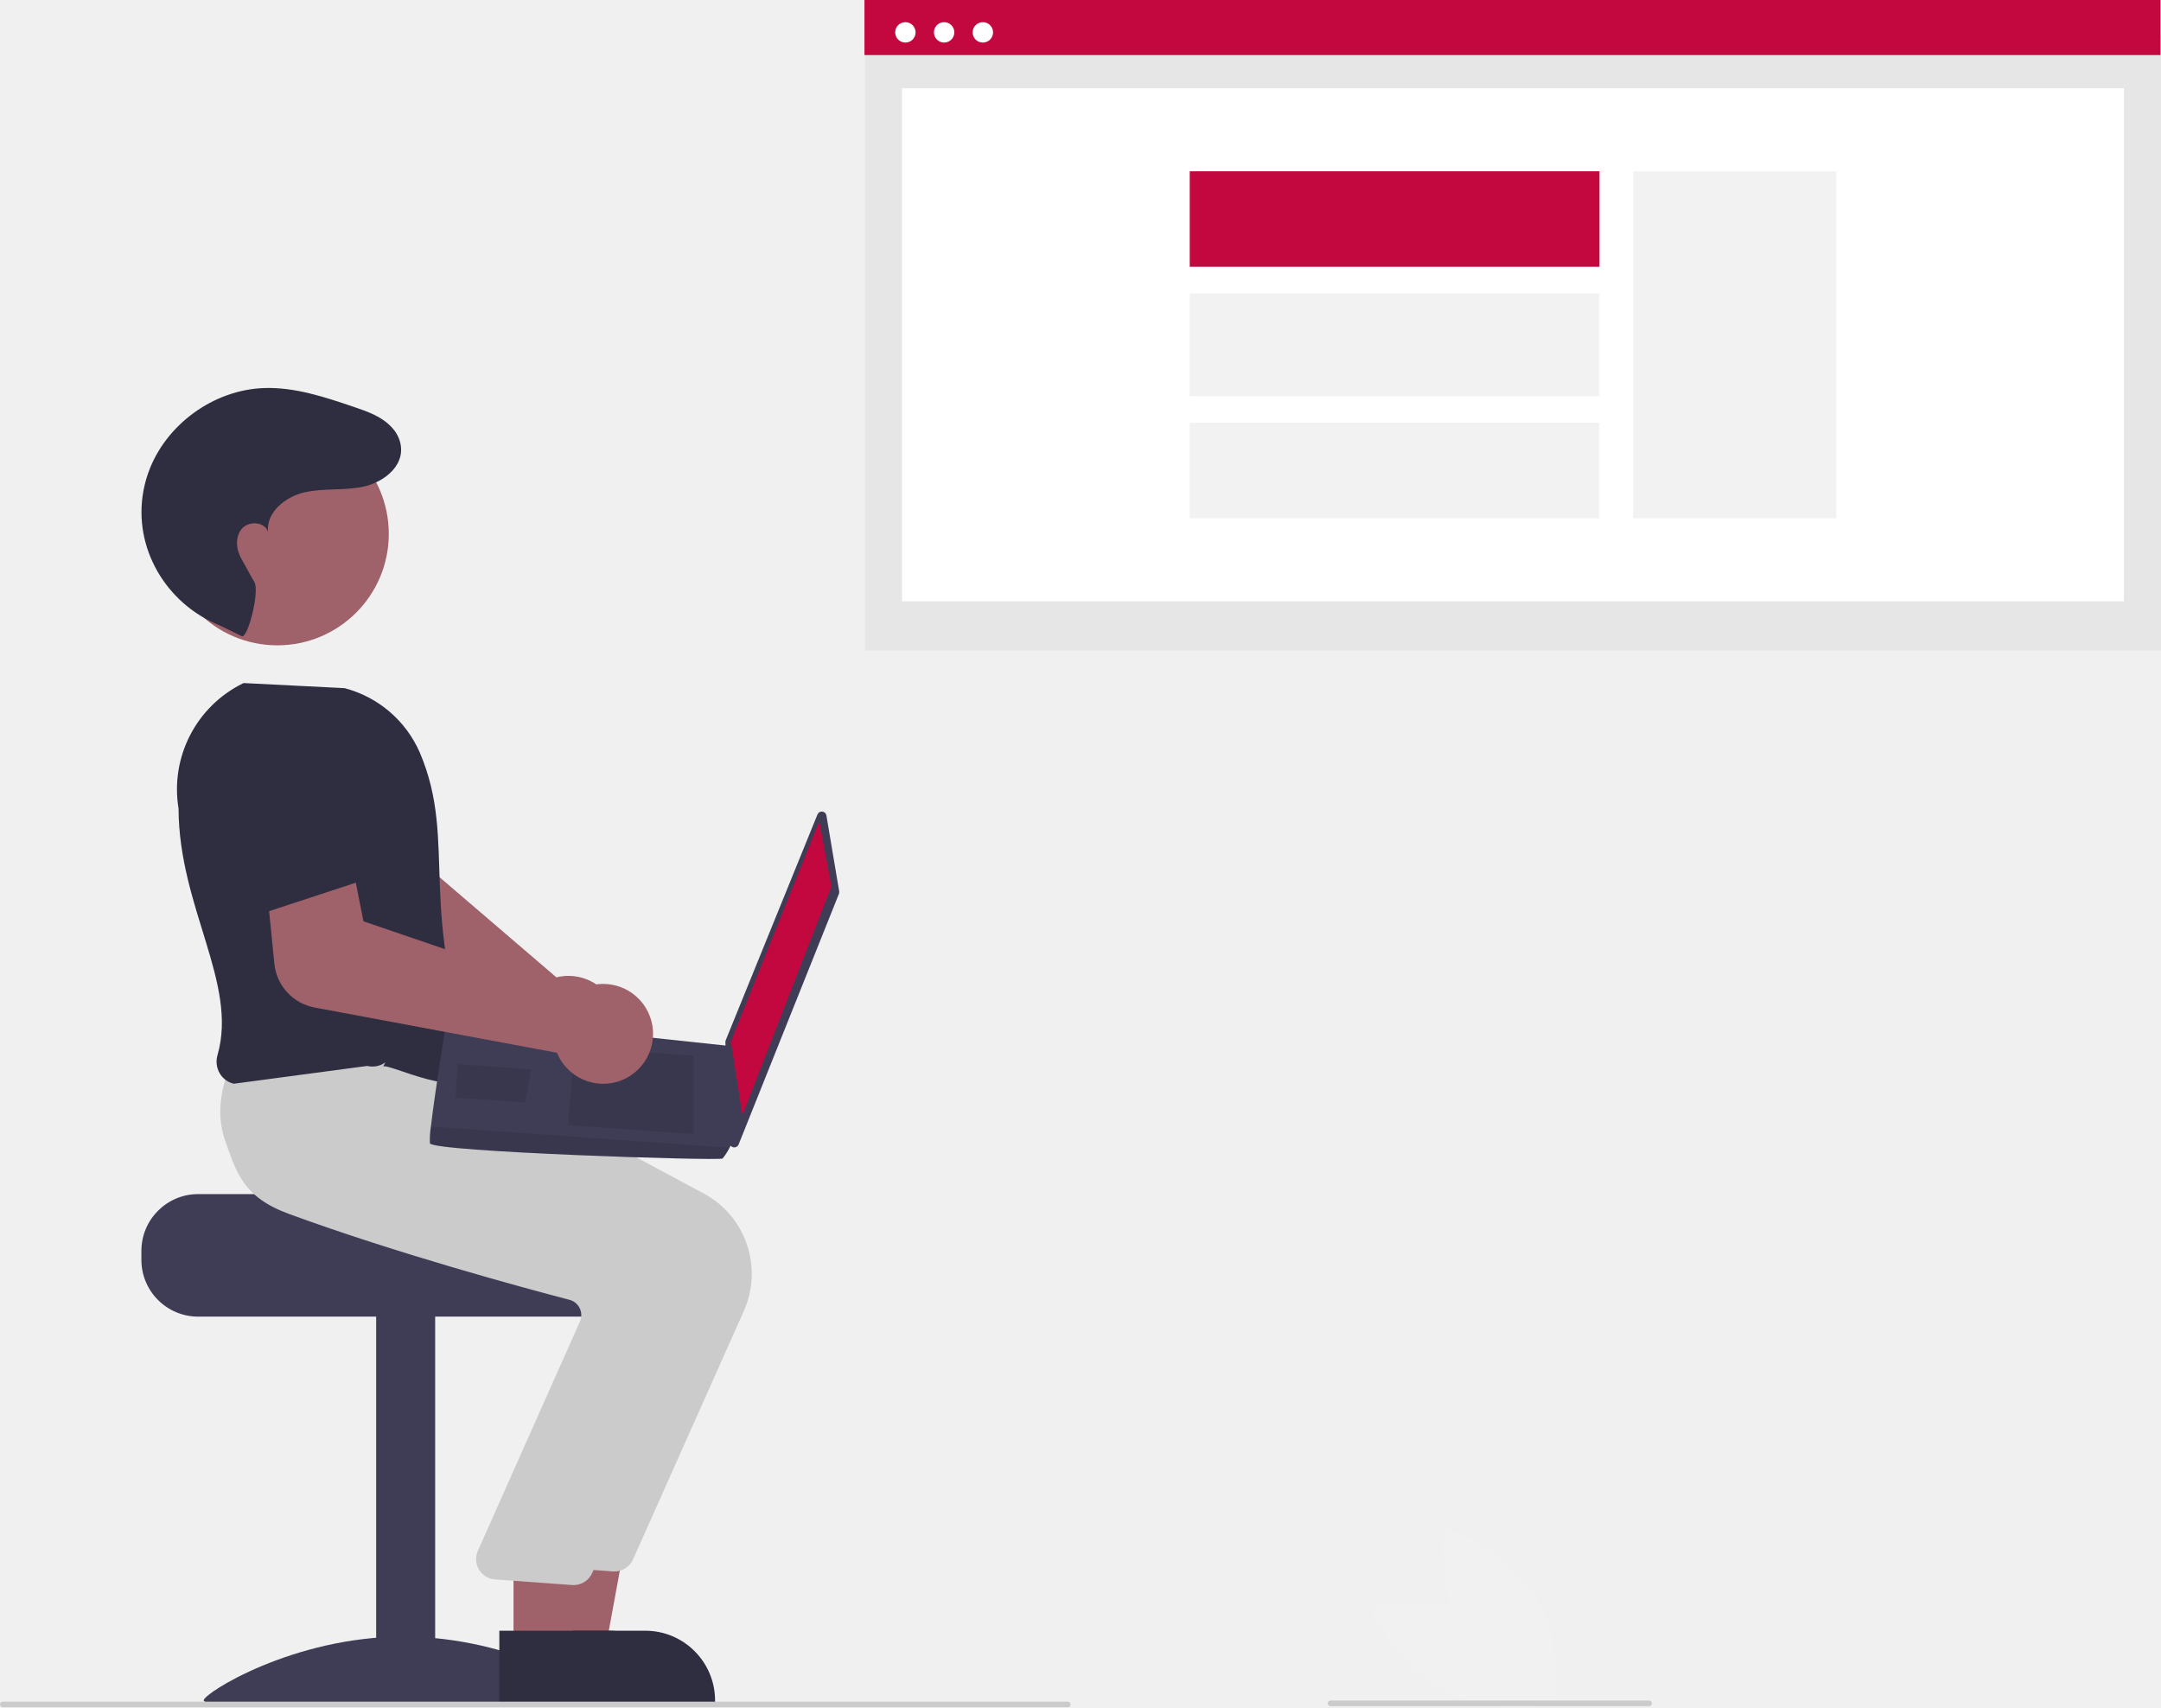
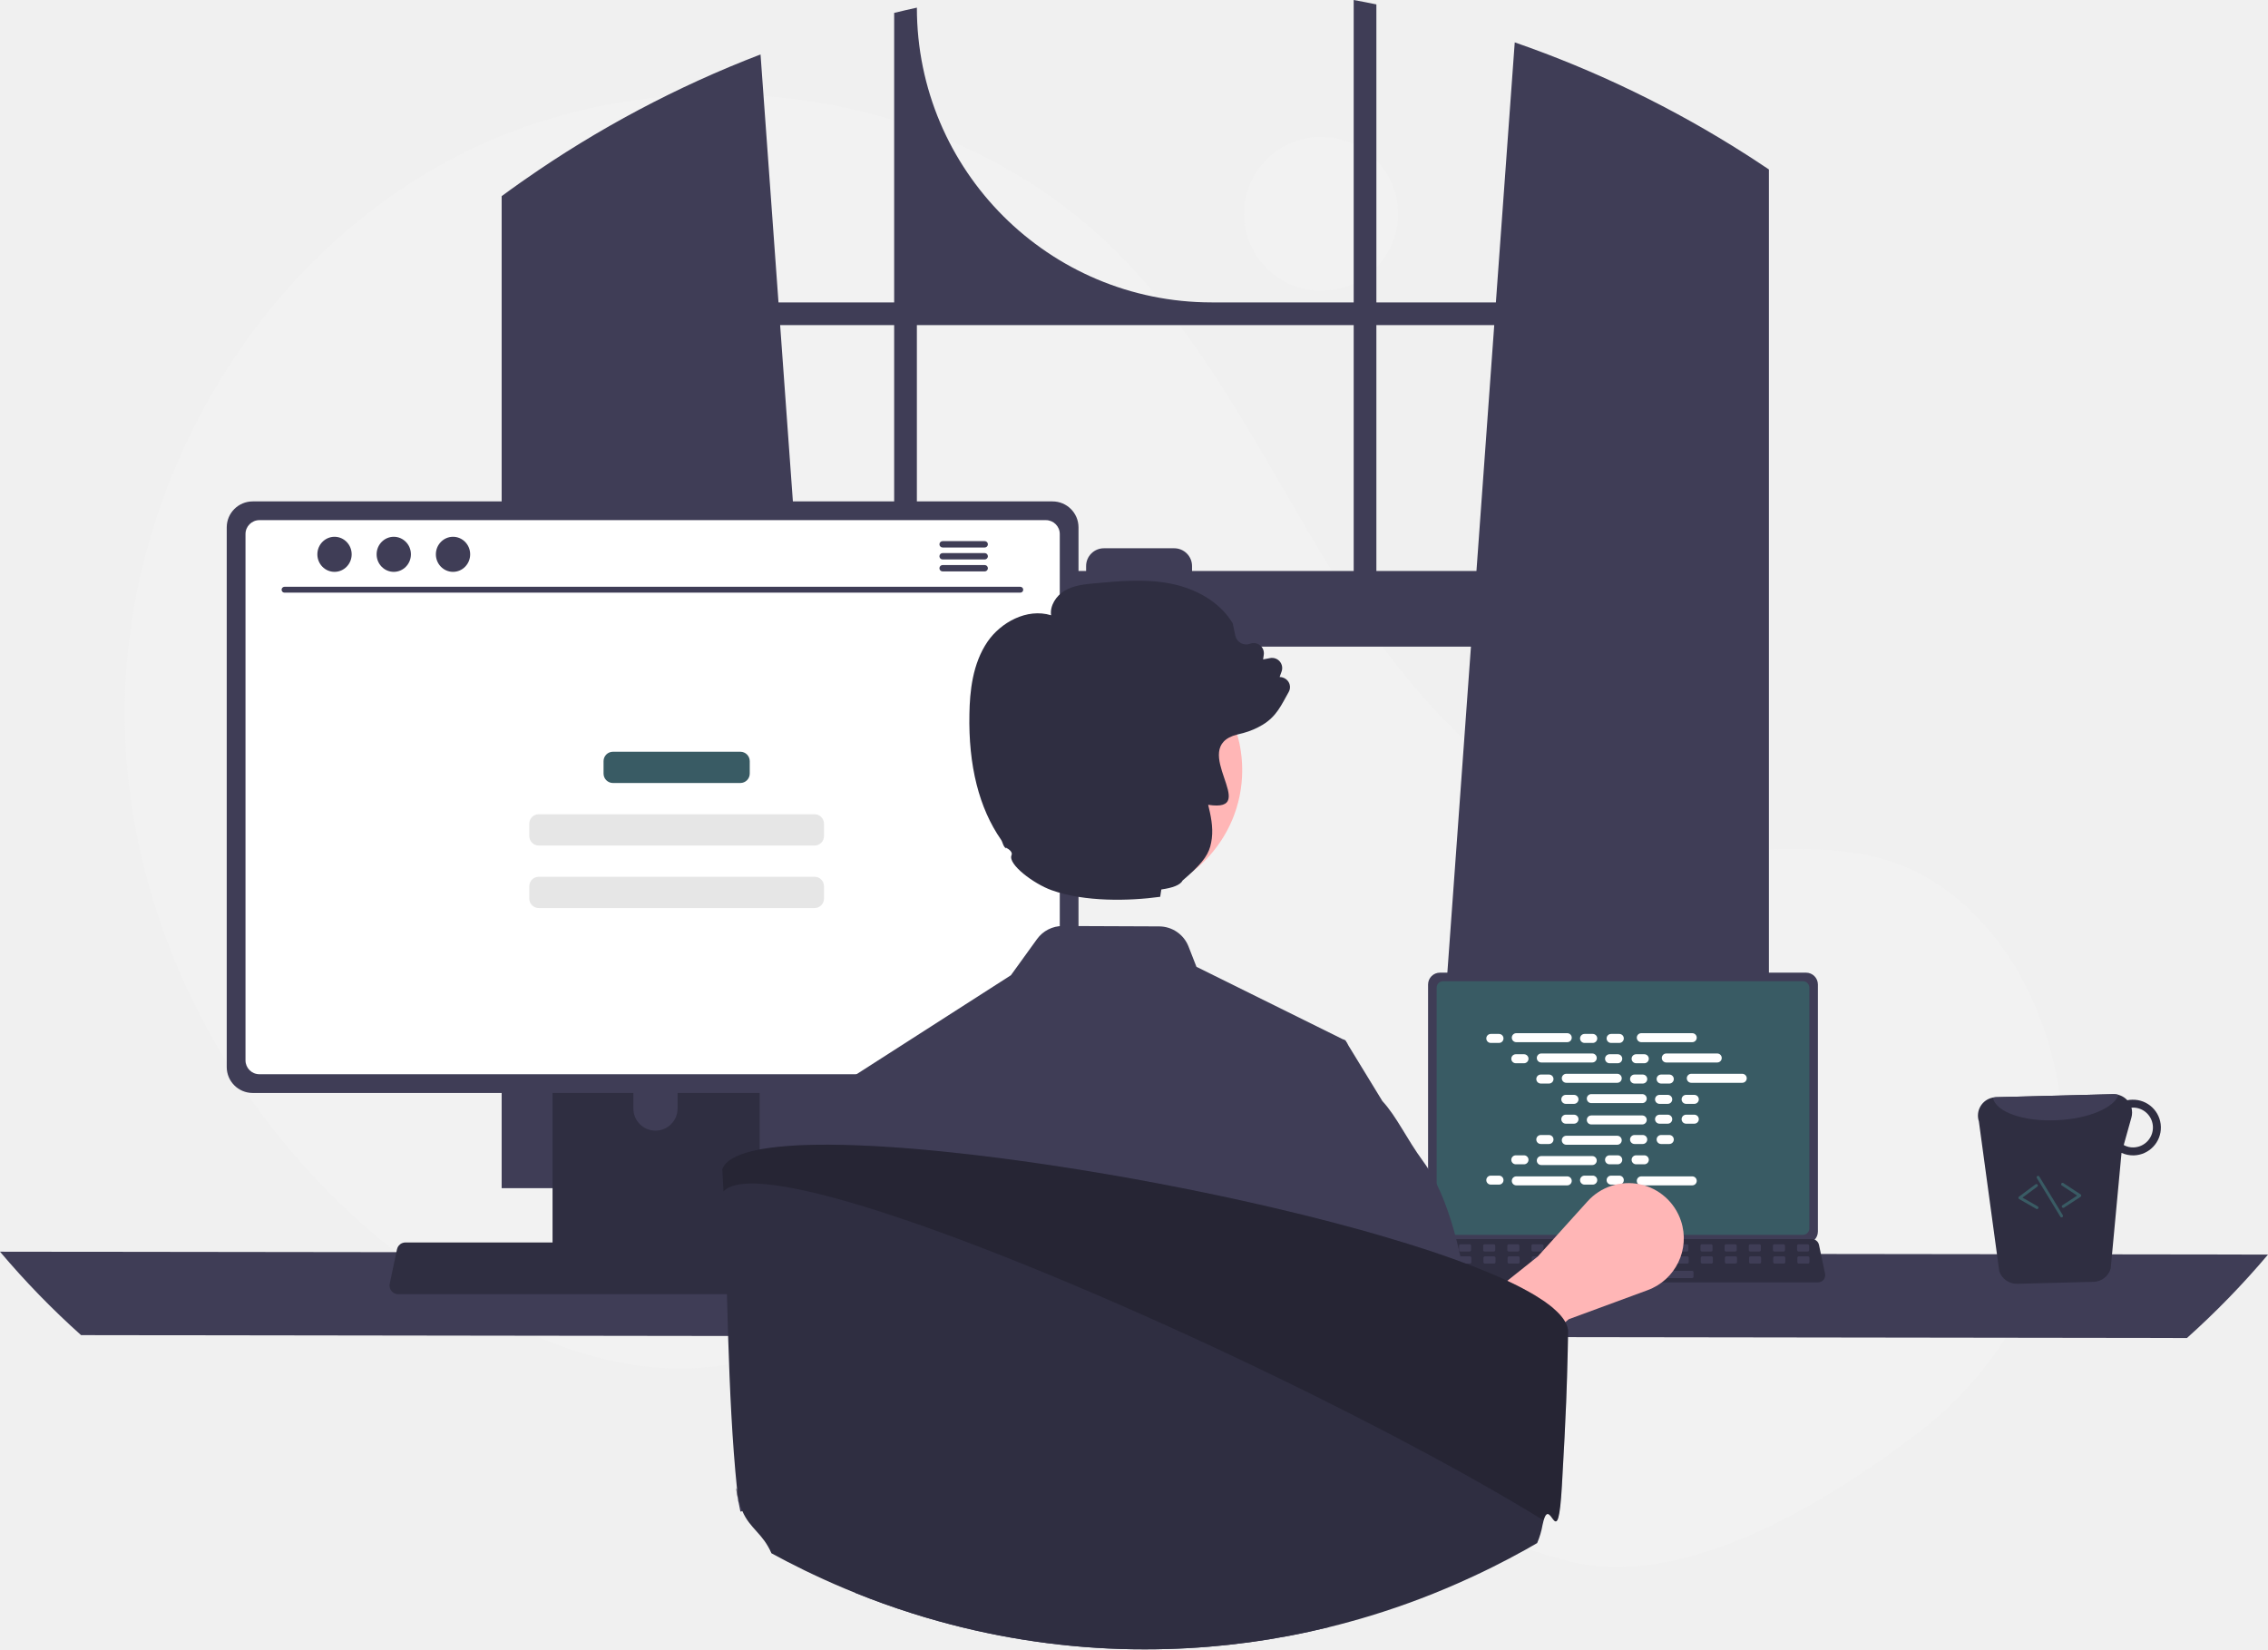
- <svg xmlns="http://www.w3.org/2000/svg" data-name="Layer 1" width="773.114" height="610.804" viewBox="0 0 773.114 610.804">
-   <rect id="e81a7c33-c795-457d-8abc-c4a3c260cd56" data-name="Rectangle 62" x="309.473" y="12.711" width="463.641" height="220.006" fill="#e6e6e6" />
-   <rect id="be98c830-918a-42d1-b1b0-0085d5874e90" data-name="Rectangle 75" x="322.731" y="31.577" width="437.126" height="183.558" fill="#fff" />
-   <rect id="ea07d9fd-7a34-4098-acd7-056fd1871281" data-name="Rectangle 80" x="309.276" width="463.641" height="19.697" fill="#c3073f" />
-   <circle id="b9ed5a45-8896-4ed9-86b4-15f853c9a185" data-name="Ellipse 90" cx="323.913" cy="11.582" r="3.651" fill="#fff" />
-   <circle id="a9233a38-f8ba-48e0-88f3-496fd4836d40" data-name="Ellipse 91" cx="337.77" cy="11.582" r="3.651" fill="#fff" />
-   <circle id="aa82180f-a6a9-4f5f-82fc-e73106f4ad92" data-name="Ellipse 92" cx="351.627" cy="11.582" r="3.651" fill="#fff" />
-   <rect x="584.272" y="61.279" width="72.676" height="124.155" fill="#f2f2f2" />
-   <rect x="425.64" y="61.277" width="146.59" height="34.175" fill="#c3073f" />
-   <rect x="425.64" y="104.969" width="146.59" height="36.771" fill="#f2f2f2" />
-   <rect x="425.64" y="151.257" width="146.59" height="34.175" fill="#f2f2f2" />
-   <path d="M434.646,511.7a17.867,17.867,0,0,0-19.79-17.862,17.202,17.202,0,0,0-2.348.433l-60.464-51.827,3.613-19.475-29.802-9.658-8.985,31.211a18.103,18.103,0,0,0,7.68,20.204l74.381,47.045a17.068,17.068,0,0,0,.091,1.752,17.867,17.867,0,0,0,21.691,15.502,17.382,17.382,0,0,0,2.105-.608A17.92,17.92,0,0,0,434.646,511.7Z" transform="translate(-213.4429 -144.5982)" fill="#9f616a" />
-   <path d="M284.325,571.807h77.958c0,2.241,80.345,4.059,80.345,4.059a20.884,20.884,0,0,1,3.426,3.248,20.152,20.152,0,0,1,4.71,12.99v3.248A20.305,20.305,0,0,1,430.466,615.65H284.325a20.315,20.315,0,0,1-20.297-20.297v-3.248A20.326,20.326,0,0,1,284.325,571.807Z" transform="translate(-213.4429 -144.5982)" fill="#3f3d56" />
-   <rect x="134.573" y="470.245" width="21.109" height="136.399" fill="#3f3d56" />
-   <path d="M429.206,752.939c0,2.554-31.988.988-71.447.988s-71.447,1.566-71.447-.988,31.988-22.806,71.447-22.806S429.206,750.385,429.206,752.939Z" transform="translate(-213.4429 -144.5982)" fill="#3f3d56" />
-   <polygon points="196.707 589.916 216.613 589.914 226.084 538.282 196.703 538.284 196.707 589.916" fill="#9f616a" />
-   <path d="M405.072,753.811l64.189-.002v-.812a24.984,24.984,0,0,0-24.983-24.984h-.003l-39.205.002Z" transform="translate(-213.4429 -144.5982)" fill="#2f2e41" />
-   <path d="M439.924,702.496l39.687-88.996a32.616,32.616,0,0,0-14.32-41.868l-86.083-46.161-39.282-3.341-36.234-3.294-.261.442c-.334.565-8.125,14.021-2.859,28.776,3.995,11.192,14.385,19.934,30.883,25.984,38.507,14.119,82.991,26.187,100.328,30.719a5.604,5.604,0,0,1,3.591,2.857,5.681,5.681,0,0,1,.319,4.545L398.822,694.997a7.307,7.307,0,0,0,6.186,9.79l27.55,2.006q.351.033.699.033A7.302,7.302,0,0,0,439.924,702.496Z" transform="translate(-213.4429 -144.5982)" fill="#cbcbcb" />
-   <polygon points="183.716 589.916 203.622 589.914 213.094 538.282 183.713 538.284 183.716 589.916" fill="#9f616a" />
-   <path d="M392.082,753.811l64.189-.002v-.812a24.984,24.984,0,0,0-24.983-24.984h-.003l-39.205.002Z" transform="translate(-213.4429 -144.5982)" fill="#2f2e41" />
-   <path d="M425.31,707.367l39.687-88.996a32.616,32.616,0,0,0-14.32-41.868l-86.083-46.161-39.282-3.341-28.381-2.462.004-.389c-.334.565-8.125,14.021-2.859,28.776,3.995,11.192,6.266,19.934,22.764,25.984,38.507,14.119,82.991,26.187,100.328,30.719a5.604,5.604,0,0,1,3.591,2.857,5.681,5.681,0,0,1,.319,4.545L384.208,699.868a7.307,7.307,0,0,0,6.186,9.79l27.55,2.006q.351.033.699.033A7.302,7.302,0,0,0,425.31,707.367Z" transform="translate(-213.4429 -144.5982)" fill="#cbcbcb" />
-   <path d="M350.517,526.163c1.903-1.346,29.228,12.99,34.1,1.624-22.733-56.833-7.068-81.374-20.993-113.965a40.581,40.581,0,0,0-26.901-23.025l-36.129-1.824-.187.09a42.227,42.227,0,0,0-23.089,44.798c.129,35.469,21.35,62.521,13.93,88.247a8.317,8.317,0,0,0,.786,6.468,7.931,7.931,0,0,0,5.059,3.749l47.705-6.364a8.061,8.061,0,0,0,6.522-1.262Z" transform="translate(-213.4429 -144.5982)" fill="#2f2e41" />
-   <circle cx="99.209" cy="190.998" r="39.882" fill="#9f616a" />
-   <path d="M299.948,372.203c2.119.927,6.458-15.958,4.515-19.335-2.891-5.022-2.72-4.986-4.639-8.309s-2.348-7.871.137-10.794,8.236-2.536,9.37,1.13c-.73-6.963,6.157-12.559,12.979-14.132s14.017-.596,20.877-1.996c7.961-1.624,16.243-8.297,13.067-17.051a12.33,12.33,0,0,0-2.405-3.952c-3.67-4.126-8.803-5.888-13.822-7.591-10.441-3.544-21.168-7.132-32.187-6.741-18.105.643-35.22,13.159-41.32,30.218a42.473,42.473,0,0,0-1.759,6.536c-3.782,20.337,8.028,40.397,27.209,48.141Z" transform="translate(-213.4429 -144.5982)" fill="#2f2e41" />
-   <path d="M509.097,436.337l4.573,27.156a1.672,1.672,0,0,1-.096.899l-35.88,89.653a1.672,1.672,0,0,1-3.222-.551l-1.52-36.027a1.672,1.672,0,0,1,.121-.7l32.827-80.782a1.672,1.672,0,0,1,3.197.352Z" transform="translate(-213.4429 -144.5982)" fill="#3f3d56" />
-   <polygon points="293.114 293.823 297.46 317.153 265.619 398.964 261.485 372.647 293.114 293.823" fill="#c3073f" />
-   <path d="M367.247,553.628c.783,3.058,103.64,6.369,104.707,5.444a21.674,21.674,0,0,0,2.474-3.828c1.078-1.925,2.076-3.856,2.076-3.856l-1.69-32.529L373.492,508.031s-4.483,27.146-5.89,39.617A29.957,29.957,0,0,0,367.247,553.628Z" transform="translate(-213.4429 -144.5982)" fill="#3f3d56" />
-   <polygon points="248.114 377.702 248.123 405.727 203.309 402.541 205.292 374.657 248.114 377.702" opacity="0.1" style="isolation:isolate" />
-   <polygon points="189.717 382.557 189.988 382.523 187.872 394.437 162.975 392.667 163.825 380.716 189.717 382.557" opacity="0.1" style="isolation:isolate" />
-   <path d="M367.247,553.628c.783,3.058,103.64,6.369,104.707,5.444a21.674,21.674,0,0,0,2.474-3.828l-106.826-7.596A29.957,29.957,0,0,0,367.247,553.628Z" transform="translate(-213.4429 -144.5982)" opacity="0.1" style="isolation:isolate" />
-   <path d="M325.946,505.051l86.764,16.192a17.078,17.078,0,0,0,.734,1.593,17.906,17.906,0,0,0,11.491,8.973,17.72,17.72,0,0,0,14.399-2.609,17.864,17.864,0,0,0-18.475-30.512,17.168,17.168,0,0,0-2.02,1.272l-75.361-25.744-3.857-19.429L308.361,456.856l3.239,32.57A17.767,17.767,0,0,0,325.946,505.051Z" transform="translate(-213.4429 -144.5982)" fill="#9f616a" />
-   <path d="M307.302,471.383l45.422-14.929-10.596-30.423a18.135,18.135,0,0,0-20.107-11.924h0a18.135,18.135,0,0,0-15.153,18.089Z" transform="translate(-213.4429 -144.5982)" fill="#2f2e41" />
-   <path d="M595.443,755.402h-381a1,1,0,1,1,0-2h381a1,1,0,0,1,0,2Z" transform="translate(-213.4429 -144.5982)" fill="#cbcbcb" />
-   <path d="M743.65,723.895c18.274,9.457,26.398,30.049,26.398,30.049s-21.503,5.258-39.777-4.199-26.398-30.049-26.398-30.049S725.376,714.438,743.65,723.895Z" transform="translate(-213.4429 -144.5982)" fill="#f1f1f1" />
-   <path d="M737.806,730.708c10.905,17.449,32.086,23.881,32.086,23.881s3.501-21.858-7.403-39.306-32.086-23.881-32.086-23.881S726.901,713.259,737.806,730.708Z" transform="translate(-213.4429 -144.5982)" fill="#f1f1f1" />
-   <path d="M803.443,755.005h-114a1,1,0,0,1,0-2h114a1,1,0,0,1,0,2Z" transform="translate(-213.4429 -144.5982)" fill="#cbcbcb" />
+ <svg xmlns="http://www.w3.org/2000/svg" data-name="Layer 1" width="786.82" height="572.258" viewBox="0 0 786.82 572.258">
+   <circle cx="458.321" cy="74.182" r="26.701" fill="#f2f2f2" />
+   <path d="M872.038,661.023c39.688-30.229,58.644-81.025,46.776-129.482q-.442-1.806-.934-3.604c-7.867-28.763-27.332-56.101-55.7-65.291-23.82-7.717-49.82-1.783-74.669-4.851-48.781-6.024-86.601-45.494-113.211-86.819-26.611-41.325-47.062-87.583-82.422-121.724-58.285-56.275-153.362-68.391-225.627-31.76C293.987,254.121,247.955,335.391,249.918,416.386c1.963,80.995,50.046,158.432,119.875,199.517,25.652,15.093,55.321,25.785,84.848,22.044,25.62-3.246,48.899-17.013,74.399-21.1,40.091-6.426,79.927,11.701,114.603,32.824,34.676,21.123,68.17,46.16,107.574,55.952C789.478,715.131,836.881,687.801,872.038,661.023Z" transform="translate(-206.59 -163.8711)" fill="#f2f2f2" />
+   <path d="M815.016,219.191c-.87-.58-1.75-1.13-2.62-1.69a380.24,380.24,0,0,0-80.31-38.93l-6.54,90.22h-41.46v-103.39c-2.61-.54-5.24-1.05-7.87-1.53v104.92H626.946A102.27,102.27,0,0,1,524.676,166.521v-0c-2.64.57-5.26,1.18-7.88,1.83v100.44h-40.13l-6.23-86.03a380.858,380.858,0,0,0-81.94,43.53c-.44.3-.88.61-1.31.91-2.21,1.55-4.39,3.13-6.56,4.73v344.19h118.27l-2.09-28.95-11.5-158.95h231.59l-11.5,158.95-2.09,28.95h116.96v-353.45Q817.656,220.901,815.016,219.191Zm-298.22,142.78h-33.39l-6.17-85.3h39.56Zm159.42,0h-56.08v-1.69a6.18,6.18,0,0,0-6.19-6.18h-24.38a6.178,6.178,0,0,0-6.18,6.18v1.69h-58.71v-85.3h151.54Zm7.87,0v-85.3h40.89l-6.17,85.3Z" transform="translate(-206.59 -163.8711)" fill="#3f3d56" />
+   <path d="M206.59,598.162a289.003,289.003,0,0,0,28.12,28.95l730.58,1a289.003,289.003,0,0,0,28.12-28.95Z" transform="translate(-206.59 -163.8711)" fill="#3f3d56" />
+   <path d="M702.02,505.462v85.704a4.122,4.122,0,0,0,4.119,4.119H833.143a4.122,4.122,0,0,0,4.119-4.119v-85.704a4.124,4.124,0,0,0-4.119-4.115H706.139A4.124,4.124,0,0,0,702.02,505.462Z" transform="translate(-206.59 -163.8711)" fill="#3f3d56" />
+   <path d="M704.999,506.529V590.109a2.205,2.205,0,0,0,2.201,2.201H832.086a2.205,2.205,0,0,0,2.201-2.201V506.529a2.206,2.206,0,0,0-2.201-2.206H707.201A2.206,2.206,0,0,0,704.999,506.529Z" transform="translate(-206.59 -163.8711)" fill="#395b64" />
+   <path d="M699.364,607.881a2.47,2.47,0,0,0,1.943.93H837.299a2.502,2.502,0,0,0,2.446-3.016l-2.111-10.027a2.507,2.507,0,0,0-1.558-1.818,2.425,2.425,0,0,0-.888-.168H703.41a2.424,2.424,0,0,0-.888.168,2.507,2.507,0,0,0-1.558,1.818l-2.111,10.027A2.501,2.501,0,0,0,699.364,607.881Z" transform="translate(-206.59 -163.8711)" fill="#2f2e41" />
+   <rect x="830.034" y="595.588" width="4.188" height="2.513" rx="0.488" transform="translate(1457.666 1029.819) rotate(-180)" fill="#3f3d56" />
+   <rect x="821.657" y="595.588" width="4.188" height="2.513" rx="0.488" transform="translate(1440.912 1029.819) rotate(-180)" fill="#3f3d56" />
+   <rect x="813.28" y="595.588" width="4.188" height="2.513" rx="0.488" transform="translate(1424.158 1029.819) rotate(-180)" fill="#3f3d56" />
+   <rect x="804.903" y="595.588" width="4.188" height="2.513" rx="0.488" transform="translate(1407.404 1029.819) rotate(-180)" fill="#3f3d56" />
+   <rect x="796.526" y="595.588" width="4.188" height="2.513" rx="0.488" transform="translate(1390.65 1029.819) rotate(-180)" fill="#3f3d56" />
+   <rect x="788.149" y="595.588" width="4.188" height="2.513" rx="0.488" transform="translate(1373.896 1029.819) rotate(-180)" fill="#3f3d56" />
+   <rect x="779.772" y="595.588" width="4.188" height="2.513" rx="0.488" transform="translate(1357.142 1029.819) rotate(-180)" fill="#3f3d56" />
+   <rect x="771.395" y="595.588" width="4.188" height="2.513" rx="0.488" transform="translate(1340.388 1029.819) rotate(-180)" fill="#3f3d56" />
+   <rect x="763.018" y="595.588" width="4.188" height="2.513" rx="0.488" transform="translate(1323.634 1029.819) rotate(-180)" fill="#3f3d56" />
+   <rect x="754.641" y="595.588" width="4.188" height="2.513" rx="0.488" transform="translate(1306.88 1029.819) rotate(-180)" fill="#3f3d56" />
+   <rect x="746.264" y="595.588" width="4.188" height="2.513" rx="0.488" transform="translate(1290.126 1029.819) rotate(-180)" fill="#3f3d56" />
+   <rect x="737.887" y="595.588" width="4.188" height="2.513" rx="0.488" transform="translate(1273.372 1029.819) rotate(-180)" fill="#3f3d56" />
+   <rect x="729.51" y="595.588" width="4.188" height="2.513" rx="0.488" transform="translate(1256.618 1029.819) rotate(-180)" fill="#3f3d56" />
+   <rect x="721.133" y="595.588" width="4.188" height="2.513" rx="0.488" transform="translate(1239.865 1029.819) rotate(-180)" fill="#3f3d56" />
+   <rect x="712.756" y="595.588" width="4.188" height="2.513" rx="0.488" transform="translate(1223.111 1029.819) rotate(-180)" fill="#3f3d56" />
+   <rect x="704.379" y="595.588" width="4.188" height="2.513" rx="0.488" transform="translate(1206.357 1029.819) rotate(-180)" fill="#3f3d56" />
+   <rect x="830.133" y="599.777" width="4.188" height="2.513" rx="0.488" transform="translate(1457.864 1038.196) rotate(-180)" fill="#3f3d56" />
+   <rect x="821.756" y="599.777" width="4.188" height="2.513" rx="0.488" transform="translate(1441.11 1038.196) rotate(-180)" fill="#3f3d56" />
+   <rect x="813.379" y="599.777" width="4.188" height="2.513" rx="0.488" transform="translate(1424.356 1038.196) rotate(-180)" fill="#3f3d56" />
+   <rect x="805.002" y="599.777" width="4.188" height="2.513" rx="0.488" transform="translate(1407.602 1038.196) rotate(-180)" fill="#3f3d56" />
+   <rect x="796.625" y="599.777" width="4.188" height="2.513" rx="0.488" transform="translate(1390.848 1038.196) rotate(-180)" fill="#3f3d56" />
+   <rect x="788.248" y="599.777" width="4.188" height="2.513" rx="0.488" transform="translate(1374.094 1038.196) rotate(-180)" fill="#3f3d56" />
+   <rect x="779.871" y="599.777" width="4.188" height="2.513" rx="0.488" transform="translate(1357.34 1038.196) rotate(-180)" fill="#3f3d56" />
+   <rect x="771.494" y="599.777" width="4.188" height="2.513" rx="0.488" transform="translate(1340.586 1038.196) rotate(-180)" fill="#3f3d56" />
+   <rect x="763.117" y="599.777" width="4.188" height="2.513" rx="0.488" transform="translate(1323.832 1038.196) rotate(-180)" fill="#3f3d56" />
+   <rect x="754.74" y="599.777" width="4.188" height="2.513" rx="0.488" transform="translate(1307.078 1038.196) rotate(-180)" fill="#3f3d56" />
+   <rect x="746.363" y="599.777" width="4.188" height="2.513" rx="0.488" transform="translate(1290.324 1038.196) rotate(-180)" fill="#3f3d56" />
+   <rect x="737.986" y="599.777" width="4.188" height="2.513" rx="0.488" transform="translate(1273.57 1038.196) rotate(-180)" fill="#3f3d56" />
+   <rect x="729.609" y="599.777" width="4.188" height="2.513" rx="0.488" transform="translate(1256.816 1038.196) rotate(-180)" fill="#3f3d56" />
+   <rect x="721.232" y="599.777" width="4.188" height="2.513" rx="0.488" transform="translate(1240.062 1038.196) rotate(-180)" fill="#3f3d56" />
+   <rect x="712.855" y="599.777" width="4.188" height="2.513" rx="0.488" transform="translate(1223.309 1038.196) rotate(-180)" fill="#3f3d56" />
+   <rect x="704.478" y="599.777" width="4.188" height="2.513" rx="0.488" transform="translate(1206.555 1038.196) rotate(-180)" fill="#3f3d56" />
+   <rect x="760.604" y="604.803" width="33.508" height="2.513" rx="0.488" transform="translate(1348.126 1048.248) rotate(-180)" fill="#3f3d56" />
+   <rect x="515.631" y="358.737" width="5.966" height="3.122" rx="1.561" fill="#fff" />
+   <rect x="548.154" y="358.737" width="5.966" height="3.122" rx="1.561" fill="#fff" />
+   <rect x="557.369" y="358.737" width="5.966" height="3.122" rx="1.561" fill="#fff" />
+   <rect x="524.477" y="358.477" width="20.796" height="3.122" rx="1.561" fill="#fff" />
+   <rect x="567.841" y="358.477" width="20.796" height="3.122" rx="1.561" fill="#fff" />
+   <rect x="524.304" y="365.784" width="5.966" height="3.122" rx="1.561" fill="#fff" />
+   <rect x="556.827" y="365.784" width="5.966" height="3.122" rx="1.561" fill="#fff" />
+   <rect x="566.042" y="365.784" width="5.966" height="3.122" rx="1.561" fill="#fff" />
+   <rect x="533.15" y="365.523" width="20.796" height="3.122" rx="1.561" fill="#fff" />
+   <rect x="576.514" y="365.523" width="20.796" height="3.122" rx="1.561" fill="#fff" />
+   <rect x="532.977" y="372.83" width="5.966" height="3.122" rx="1.561" fill="#fff" />
+   <rect x="565.5" y="372.83" width="5.966" height="3.122" rx="1.561" fill="#fff" />
+   <rect x="574.715" y="372.83" width="5.966" height="3.122" rx="1.561" fill="#fff" />
+   <rect x="541.823" y="372.57" width="20.796" height="3.122" rx="1.561" fill="#fff" />
+   <rect x="585.187" y="372.57" width="20.796" height="3.122" rx="1.561" fill="#fff" />
+   <rect x="541.649" y="379.877" width="5.966" height="3.122" rx="1.561" fill="#fff" />
+   <rect x="574.172" y="379.877" width="5.966" height="3.122" rx="1.561" fill="#fff" />
+   <rect x="583.387" y="379.877" width="5.966" height="3.122" rx="1.561" fill="#fff" />
+   <rect x="550.496" y="379.617" width="20.796" height="3.122" rx="1.561" fill="#fff" />
+   <rect x="548.154" y="407.898" width="5.966" height="3.122" rx="1.561" fill="#fff" />
+   <rect x="557.369" y="407.898" width="5.966" height="3.122" rx="1.561" fill="#fff" />
+   <rect x="567.841" y="408.158" width="20.796" height="3.122" rx="1.561" fill="#fff" />
+   <rect x="515.631" y="407.898" width="5.966" height="3.122" rx="1.561" fill="#fff" />
+   <rect x="524.477" y="408.158" width="20.796" height="3.122" rx="1.561" fill="#fff" />
+   <rect x="524.304" y="400.851" width="5.966" height="3.122" rx="1.561" fill="#fff" />
+   <rect x="556.827" y="400.851" width="5.966" height="3.122" rx="1.561" fill="#fff" />
+   <rect x="566.042" y="400.851" width="5.966" height="3.122" rx="1.561" fill="#fff" />
+   <rect x="533.15" y="401.111" width="20.796" height="3.122" rx="1.561" fill="#fff" />
+   <rect x="532.977" y="393.804" width="5.966" height="3.122" rx="1.561" fill="#fff" />
+   <rect x="565.5" y="393.804" width="5.966" height="3.122" rx="1.561" fill="#fff" />
+   <rect x="574.715" y="393.804" width="5.966" height="3.122" rx="1.561" fill="#fff" />
+   <rect x="541.823" y="394.064" width="20.796" height="3.122" rx="1.561" fill="#fff" />
+   <rect x="541.649" y="386.758" width="5.966" height="3.122" rx="1.561" fill="#fff" />
+   <rect x="574.172" y="386.758" width="5.966" height="3.122" rx="1.561" fill="#fff" />
+   <rect x="583.387" y="386.758" width="5.966" height="3.122" rx="1.561" fill="#fff" />
+   <rect x="550.496" y="387.018" width="20.796" height="3.122" rx="1.561" fill="#fff" />
+   <path d="M711.507,654.353l-13.35-21.102,41.902-33.403,17.295-19.161a19.161,19.161,0,0,1,32.418,6.828h0a19.161,19.161,0,0,1-11.57,23.991l-27.349,10.075Z" transform="translate(-206.59 -163.8711)" fill="#ffb6b6" />
+   <path d="M398.28,501.352v102.56h71.85v-102.56a3.448,3.448,0,0,0-2.43-3.3,3.175,3.175,0,0,0-1.03-.16H401.75A3.463,3.463,0,0,0,398.28,501.352Zm28.04,35.24a7.67,7.67,0,0,1,15.34,0v11.9a7.67,7.67,0,0,1-15.34,0Z" transform="translate(-206.59 -163.8711)" fill="#2f2e41" />
+   <path d="M398.06,600.632v9.89a1.946,1.946,0,0,0,1.93,1.94h68.43a1.94,1.94,0,0,0,1.93-1.94v-9.89Z" transform="translate(-206.59 -163.8711)" fill="#3f3d56" />
+   <path d="M285.25,346.832V534.092a9.007,9.007,0,0,0,9,9h277.5a9.007,9.007,0,0,0,9-9V346.832a9.011,9.011,0,0,0-9-8.99H294.25A9.012,9.012,0,0,0,285.25,346.832Z" transform="translate(-206.59 -163.8711)" fill="#3f3d56" />
+   <path d="M291.76,349.162v182.62a4.818,4.818,0,0,0,4.81,4.81H569.44a4.818,4.818,0,0,0,4.81-4.81v-182.62a4.82,4.82,0,0,0-4.81-4.82H296.57A4.821,4.821,0,0,0,291.76,349.162Z" transform="translate(-206.59 -163.8711)" fill="#fff" />
+   <path d="M342.4,611.792a2.948,2.948,0,0,0,2.32,1.11h162.34a2.987,2.987,0,0,0,2.92-3.6l-2.52-11.97a2.993,2.993,0,0,0-1.86-2.17,2.895,2.895,0,0,0-1.06-.2H347.23a2.894,2.894,0,0,0-1.06.2,2.992,2.992,0,0,0-1.86,2.17l-2.52,11.97A2.985,2.985,0,0,0,342.4,611.792Z" transform="translate(-206.59 -163.8711)" fill="#2f2e41" />
+   <path d="M560.585,369.499H305.261a1.016,1.016,0,0,1,0-2.031H560.585a1.016,1.016,0,0,1,0,2.031Z" transform="translate(-206.59 -163.8711)" fill="#3f3d56" />
+   <ellipse cx="116.051" cy="192.33" rx="5.95" ry="6.083" fill="#3f3d56" />
+   <ellipse cx="136.607" cy="192.33" rx="5.95" ry="6.083" fill="#3f3d56" />
+   <ellipse cx="157.163" cy="192.33" rx="5.95" ry="6.083" fill="#3f3d56" />
+   <path d="M548.206,351.622h-14.6a1.105,1.105,0,0,0,0,2.21h14.6a1.105,1.105,0,0,0,0-2.21Z" transform="translate(-206.59 -163.8711)" fill="#3f3d56" />
+   <path d="M548.206,355.772h-14.6a1.105,1.105,0,0,0,0,2.21h14.6a1.105,1.105,0,0,0,0-2.21Z" transform="translate(-206.59 -163.8711)" fill="#3f3d56" />
+   <path d="M548.206,359.922h-14.6a1.105,1.105,0,0,0,0,2.21h14.6a1.105,1.105,0,0,0,0-2.21Z" transform="translate(-206.59 -163.8711)" fill="#3f3d56" />
+   <path d="M900.186,604.972a6.416,6.416,0,0,0,6.183,4.331l26.492-.682a6.329,6.329,0,0,0,5.981-4.657l3.749-40.087a9.794,9.794,0,0,0,4.238.871,9.661,9.661,0,1,0-.485-19.317,8.184,8.184,0,0,0-1.736.181,6.548,6.548,0,0,0-4.874-2.103l-40.751,1.052a5.853,5.853,0,0,0-1.005.125,6.365,6.365,0,0,0-4.873,8.265Zm43.173-43.817,2.668-9.553a6.506,6.506,0,0,0,.02-3.375c.129-0.0.244-.062.373-.062a6.91,6.91,0,0,1,.324,13.817A6.505,6.505,0,0,1,943.359,561.156Z" transform="translate(-206.59 -163.8711)" fill="#2f2e41" />
+   <path d="M897.978,544.686c.868,4.964,10.629,8.454,22.366,7.847,10.793-.497,19.617-4.287,21.234-8.778a6.025,6.025,0,0,0-1.844-.246l-40.751,1.052A5.853,5.853,0,0,0,897.978,544.686Z" transform="translate(-206.59 -163.8711)" fill="#3f3d56" />
+   <path d="M922.494,582.944a.497.497,0,0,0,.151-.066l5.753-3.766a.499.499,0,0,0,0-.836l-5.98-3.917a.5.5,0,1,0-.548.836l5.341,3.498-5.114,3.348a.5.5,0,0,0,.396.903Z" transform="translate(-206.59 -163.8711)" fill="#395b64" />
+   <path d="M913.408,583.363a.5.5,0,0,0,.126-.918l-5.303-3.04,5.126-3.807a.5.5,0,1,0-.596-.802l-5.739,4.263a.5.5,0,0,0,.049.835l5.965,3.42A.5.5,0,0,0,913.408,583.363Z" transform="translate(-206.59 -163.8711)" fill="#395b64" />
+   <path d="M921.922,586.244a.482.482,0,0,0,.137-.058.5.5,0,0,0,.168-.687l-8.155-13.408a.5.5,0,0,0-.854.521l8.155,13.408A.5.5,0,0,0,921.922,586.244Z" transform="translate(-206.59 -163.8711)" fill="#395b64" />
+   <rect x="209.385" y="260.827" width="50.719" height="10.846" rx="3.264" fill="#395b64" />
+   <rect x="183.626" y="282.519" width="102.236" height="10.846" rx="3.264" fill="#e6e6e6" />
+   <rect x="183.626" y="304.21" width="102.236" height="10.846" rx="3.264" fill="#e6e6e6" />
+   <path d="M497.301,540.717l.217.684.011.023,6.525,19.838,7.506,22.861,14.123,42.961.137,6.673v.023l1.049,53.684-2.909,7.278,3.274,11.932s-1.506-18.037-9.582-7.679c-4.574,5.886-9.925,11.91-14.317,17.556q9.6,3.884,19.507,7.027c1.426.456,2.863.89,4.301,1.323q.462.137.924.274a266.863,266.863,0,0,0,67.351,10.826c1.186.034,2.35.057,3.479.08.399.011.787.023,1.175.023,1.278.011,2.544.023,3.822.023q3.867,0,7.7-.114a266.853,266.853,0,0,0,56.091-7.586c-.125-7.586-.468-16.45-.958-25.918-.228-4.643-5.35-9.674-5.658-14.533-.217-3.65,4.381-7.084,4.141-10.792-1.551-22.827-3.491-14.064-4.928-30.229q-.222-2.379-.411-4.552c-.924-10.381-1.563-16.872-1.563-16.872l6.137-38.683,9.639-60.734-.742-1.221-.833-.411-50.844-25.165-2.761-7.073a10.979,10.979,0,0,0-10.141-6.947l-33.493-.137a10.931,10.931,0,0,0-8.909,4.529l-9.069,12.56Z" transform="translate(-206.59 -163.8711)" fill="#3f3d56" />
+   <path d="M533.407,617.525,525.82,633.758l-5.179,11.088-8.909,46.646-4.46,4.734L503.45,679.467l-39.998,8.881c-1.312-7.29-.351.247-1.161-7.75.228-.228.468-.456.707-.685.639-.593,1.175-1.152,1.164-1.688-.456-27.584.913-74.526,12.343-102.966a60.053,60.053,0,0,1,7.027-13.107c.228-.308.445-.616.662-.924,5.27-7.381,8.601-14.647,13.324-19.815v-.011a.53.53,0,0,0,.08-.08.157.157,0,0,0,.046-.034l32.443-17.203,1.392,39.105.992,28.109Z" transform="translate(-206.59 -163.8711)" fill="#3f3d56" />
+   <path d="M650.391,622.135l9.476,20.275,3.307,7.061,8.907,46.642,4.446,4.723,3.83-16.755,1.8-.369,32.459-6.722,9.461,30.046a17.984,17.984,0,0,0-3.261-22.506c-.646-.585-1.184-1.154-1.169-1.692.538-32.443-1.446-91.684-19.367-116.066-5.692-7.738-9.107-15.445-14.076-20.829-.015-.015-.015-.031-.031-.031L674.081,526.114l-.738-1.215-.831-.415Z" transform="translate(-206.59 -163.8711)" fill="#3f3d56" />
+   <circle id="a657ec4b-47ce-4d2a-9c58-81a811696ca9" data-name="Ellipse 5" cx="386.397" cy="267.201" r="44.558" fill="#ffb6b6" />
+   <path d="M653.212,399.948a3.759,3.759,0,0,0-2.69-1.19l.67-1.86a3.528,3.528,0,0,0-3.96-4.7l-2.44.47.23-1.63a3.534,3.534,0,0,0-4.73-3.82,3.766,3.766,0,0,1-3.24-.23,3.846,3.846,0,0,1-1.92-2.61l-.85-4.1-.09-.22c-4.14-6.9-12.1-11.92-21.84-13.76-8.67-1.65-17.56-.81-26.13-.02-3.4.32-7.24.68-10.44,2.64-2.72,1.68-5.02,5.04-4.55,8.43-8.45-2.59-17.51,2.58-22,9.1-5.32,7.76-6.19,17.48-6.33,25.08-.38,17.98,3.33,32.69,11,43.73.56.8.7,2.47,1.81,3.03l-.23-.37c1.24.62,2.5,1.62,2.03,2.69-1.35,3.08,7.62,9.89,13.94,12.14,11.53,4.11,26.86,3.76,37.64,2.28l.38-2.55c3.89-.53,6.63-1.54,7.4-3.12,1.36-1.16,2.52-2.2,3.53-3.16l.01-.01c.02-.02.06-.05.08-.07,4.87-4.67,6-7.33,6.51-11.38.49-3.97-.38-8-1.27-11.63,18.74,2.9-7.38-19.96,10.08-24.38a5.434,5.434,0,0,1,.61-.15c.51-.12,1.02-.24,1.51-.38a26.448,26.448,0,0,0,6.72-2.87c4.88-2.97,6.49-6.91,9.01-11.35A3.427,3.427,0,0,0,653.212,399.948Z" transform="translate(-206.59 -163.8711)" fill="#2f2e41" />
+   <path d="M750.582,625.308c-.01,1.75-.03,4.2-.11,7.23q-.015.63-.03,1.29c-.13,5.57-.26,10.24-.47,15.43-.01.36-.02.71-.04,1.07-.28,7.24-.72,15.67-1.48,29.02-1.41,24.66-3.87,3.39-6.34,12.04-.12.43-.25.94-.37,1.54a27.916,27.916,0,0,1-1.88,6.33c-1.31.78-2.66,1.53-3.99,2.28-3.79,2.11-7.64,4.14-11.52,6.07-2.18,1.08-4.37,2.14-6.57,3.16-.35.16-.69.32-1.03.47a270.887,270.887,0,0,1-34.75,13.26c-2.32.7-4.63,1.38-6.97,2.01-2.44.68-4.88,1.32-7.35,1.92a266.893,266.893,0,0,1-56.09,7.59c-2.55.08-5.12.11-7.7.11-1.28,0-2.54-.01-3.82-.02-.39,0-.78-.01-1.17-.02-1.13-.03-2.3-.05-3.48-.08a266.663,266.663,0,0,1-67.35-10.83l-.93-.27c-1.44-.44-2.87-.87-4.3-1.33q-9.9-3.135-19.51-7.02-7.335-2.955-14.5-6.34a.339.339,0,0,1-.12-.06c-1-.46-2.01-.94-3.01-1.43-.13-.07-.27-.14-.41-.21q-5.595-2.73-11.07-5.72c-3.07-7.05-7.39-8.4-10.07-14.6a25.874,25.874,0,0,1-1.68-5.74c0-.02-.01-.04-.01-.07.28,3.72-1.19-6.6-.01-.04-.01-.12-.02-.25-.03-.4-.03-.36-.07-.8-.13-1.35-3.43-33.49-3.21-71.79-4.7-103.35q-.15-3.06-.31-5.86c-.03-.62-.07-1.23-.11-1.83.07-.18.15-.37.24-.55a1.002,1.002,0,0,1,.07-.15,1.623,1.623,0,0,1,.1-.18c.02-.03.05-.07.07-.1a.917.917,0,0,1,.05-.1c.09-.14.19-.29.3-.43.05-.06.09-.11.14-.16a.808.808,0,0,1,.12-.14.637.637,0,0,1,.11-.13c.04-.04.08-.09.13-.14a.302.302,0,0,1,.08-.08,2.033,2.033,0,0,1,.26-.25,9.624,9.624,0,0,1,1.14-.9c.14-.09.29-.18.43-.28a19.135,19.135,0,0,1,3.17-1.52c.38-.14.76-.27,1.17-.41.15-.04.29-.09.44-.14.22-.07.44-.14.67-.19,1.14-.34,2.37-.63,3.7-.9.16-.03.33-.06.5-.1.24-.05.49-.09.74-.13.34-.06.69-.12,1.04-.18,2.97-.47,6.34-.82,10.06-1.05q.525-.03,1.05-.06c.41-.02.82-.04,1.24-.06.35-.02.71-.03,1.07-.04.35-.02.71-.03,1.08-.04,1.01-.03,2.05-.06,3.11-.08,3.02-.06,6.2-.04,9.54.03,1.55.04,3.13.08,4.75.15.11,0,.21.01.31.01,1.41.05,2.83.11,4.29.19,1.02.05,2.05.1,3.08.16.97.06,1.95.12,2.94.19.77.04,1.54.1,2.32.15.66.05,1.32.1,1.98.14l.9.06c.49.04.98.07,1.48.12,1.1.09,2.2.18,3.32.27,1.11.1,2.24.2,3.37.3s2.27.21,3.41.32c.12.01.23.02.34.03,1.04.11,2.08.21,3.13.32.24.02.49.04.73.07,1.001.101,2.022.218,3.032.326.31.033.618.066.929.1.791.086,1.572.161,2.368.254,1.05.12,2.12.23,3.16.37.81.09,1.62.18,2.43.28,1.27.15,2.56.31,3.85.48.49.06.98.12,1.47.19,3.68.46,7.4.97,11.18,1.5,5.73.81,11.55,1.69,17.41,2.64q8.805,1.425,17.71,3.01c1.5.27,3,.54,4.51.82q1.02.195,2.04.39c1.16.21,2.32.43,3.48.65,1.16.22,2.32.44,3.48.67,1.38.27,2.77.54,4.15.81,9.09,1.8,18.13,3.72,26.95,5.73,1.45.33,2.9.67,4.34,1q4.32,1.005,8.56,2.04c.78.18,1.55.37,2.32.56,1.92.48,3.84.96,5.73,1.45l.33.09c1.39.34,2.75.69,4.11,1.05q4.815,1.26,9.47,2.55,3.09.855,6.11,1.73c3.01.87,5.96,1.75,8.83,2.64.71.22,1.42.44,2.12.65,2.1.65,4.17,1.31,6.18,1.97,1.6.52,3.16,1.05,4.7,1.58q2.31.795,4.53,1.59c.95.34,1.89.7,2.83,1.04,1.35.5,2.68,1,3.98,1.5.4.15.79.31,1.18.46.25.11.49.2.73.3.47.19.95.37,1.41.56.47.18.93.37,1.39.57.45.18.91.37,1.35.56.45.18.89.37,1.33.57.37.15.73.31,1.08.47.71.31,1.42.62,2.11.94.34.16.68.31,1.02.47l.78.36c.11.06.22.11.33.16.25.12.51.25.76.37.58.27,1.15.56,1.71.83.75.38,1.48.76,2.18,1.13.71.38,1.4.76,2.06,1.13.11.06.21.12.32.18.15.08.3.17.45.25.51.29,1,.59,1.49.88.96.59,1.87,1.17,2.72,1.75.19.13.37.26.56.38.63.45,1.23.89,1.79,1.34,0,.01,0,.01.01.01.19.14.37.29.55.43.15.14.31.26.46.4.52.45,1,.88,1.44,1.32a5.667,5.667,0,0,1,.42.43,1.208,1.208,0,0,1,.16.16c.2.2.38.4.55.6a.553.553,0,0,1,.07.09c.24.28.46.56.67.84.1.14.21.28.3.42.12.17.24.35.34.52.09.14.17.29.25.43a7.257,7.257,0,0,1,.54,1.13,5.241,5.241,0,0,1,.27.82A5.844,5.844,0,0,1,750.582,625.308Z" transform="translate(-206.59 -163.8711)" fill="#2f2e41" />
+   <path d="M750.582,625.308c-.01,1.75-.03,4.2-.11,7.23-.01.42-.03.85-.04,1.29-.1,4.25-.25,9.5-.46,15.43-.01.36-.02.71-.04,1.07-.28,7.24-.72,15.67-1.48,29.02-1.41,24.66-3.87,3.39-6.34,12.04-6.86-4.22-14.38-8.64-22.42-13.18q-2.175-1.23-4.39-2.47c-16.08-8.97-34.04-18.37-52.79-27.68-.74-.37-1.49-.74-2.23-1.1-42.95-21.23-89.83-41.88-127.81-55.66-7.33-2.66-14.33-5.06-20.91-7.17-13.86-4.43-25.84-7.53-35.06-8.87-9.6-1.4-16.23-.9-18.91,1.99q-.15-3.06-.31-5.86-.06-.93-.12-1.83c.062-.165.142-.322.22-.48.011-.023.019-.047.03-.07a1.002,1.002,0,0,1,.07-.15,1.623,1.623,0,0,1,.1-.18,1.06,1.06,0,0,1,.12-.2c.09-.14.19-.29.3-.43a3.483,3.483,0,0,1,.26-.3.637.637,0,0,1,.11-.13c.04-.04.08-.09.13-.14a.302.302,0,0,1,.08-.08,2.033,2.033,0,0,1,.26-.25,9.624,9.624,0,0,1,1.14-.9c.14-.09.29-.18.43-.28a19.135,19.135,0,0,1,3.17-1.52c.38-.14.76-.27,1.17-.41.15-.04.29-.09.44-.14.22-.07.44-.14.67-.19,1.14-.34,2.37-.63,3.7-.9.4-.08.82-.16,1.24-.23.34-.06.69-.12,1.04-.18,2.97-.47,6.34-.82,10.06-1.05q.525-.03,1.05-.06c.41-.02.82-.04,1.24-.06.35-.02.71-.03,1.07-.04.35-.02.71-.03,1.08-.04,1.01-.03,2.05-.06,3.11-.08,3.02-.05,6.2-.03,9.54.04,1.55.03,3.13.08,4.75.15.1,0,.21.01.31.01,1.41.04,2.84.11,4.29.18,1.02.05,2.05.1,3.08.16.97.06,1.95.12,2.94.19.77.04,1.54.1,2.32.15.66.05,1.32.1,1.98.14.79.06,1.58.12,2.38.18,1.1.09,2.2.18,3.32.27,1.11.1,2.24.2,3.37.3s2.27.21,3.41.32c.12.01.23.02.34.03,1.04.11,2.08.21,3.13.32q8.73.885,17.97,2.07,5.52.705,11.18,1.51c5.73.81,11.55,1.69,17.41,2.63q8.805,1.425,17.71,3.01c1.5.27,3,.54,4.51.82q2.76.51,5.52,1.04c1.16.22,2.32.44,3.48.67,1.38.27,2.77.54,4.15.81,9.09,1.8,18.13,3.72,26.95,5.73,1.45.33,2.9.67,4.34,1q4.32,1.005,8.56,2.04c.78.19,1.55.38,2.32.57q2.895.72,5.73,1.44v.01c.11.02.22.05.33.08,1.38.35,2.75.7,4.11,1.06q4.815,1.26,9.47,2.54c2.06.58,4.1,1.15,6.11,1.73,3.01.88,5.96,1.76,8.83,2.64.71.22,1.42.44,2.12.65q3.15.99,6.18,1.97c1.6.52,3.16,1.05,4.7,1.58q2.31.795,4.53,1.59c.96.34,1.9.69,2.83,1.03,1.36.5,2.68,1,3.98,1.51.4.15.79.31,1.18.46.73.28,1.44.57,2.14.86.47.18.93.37,1.39.57.45.18.91.37,1.35.56.45.18.89.37,1.33.57.37.15.73.31,1.08.47.71.31,1.42.62,2.11.94.34.16.68.31,1.02.47l.78.36c.11.06.22.11.33.16.85.4,1.67.8,2.47,1.2.75.38,1.48.76,2.18,1.13.83.44,1.62.87,2.38,1.31.15.08.3.17.45.25.51.29,1,.59,1.49.88.96.59,1.87,1.17,2.72,1.75.84.58,1.62,1.15,2.35,1.72,0,.01,0,.01.01.01.35.28.69.56,1.01.83.52.45,1,.88,1.44,1.32a5.667,5.667,0,0,1,.42.43,1.208,1.208,0,0,1,.16.16c.21.23.42.46.62.69.24.28.46.56.67.84.1.14.21.28.3.42.12.17.24.35.34.52.09.14.17.29.25.43a7.257,7.257,0,0,1,.54,1.13,6.053,6.053,0,0,1,.27.82A5.844,5.844,0,0,1,750.582,625.308Z" transform="translate(-206.59 -163.8711)" opacity="0.2" />
</svg>
